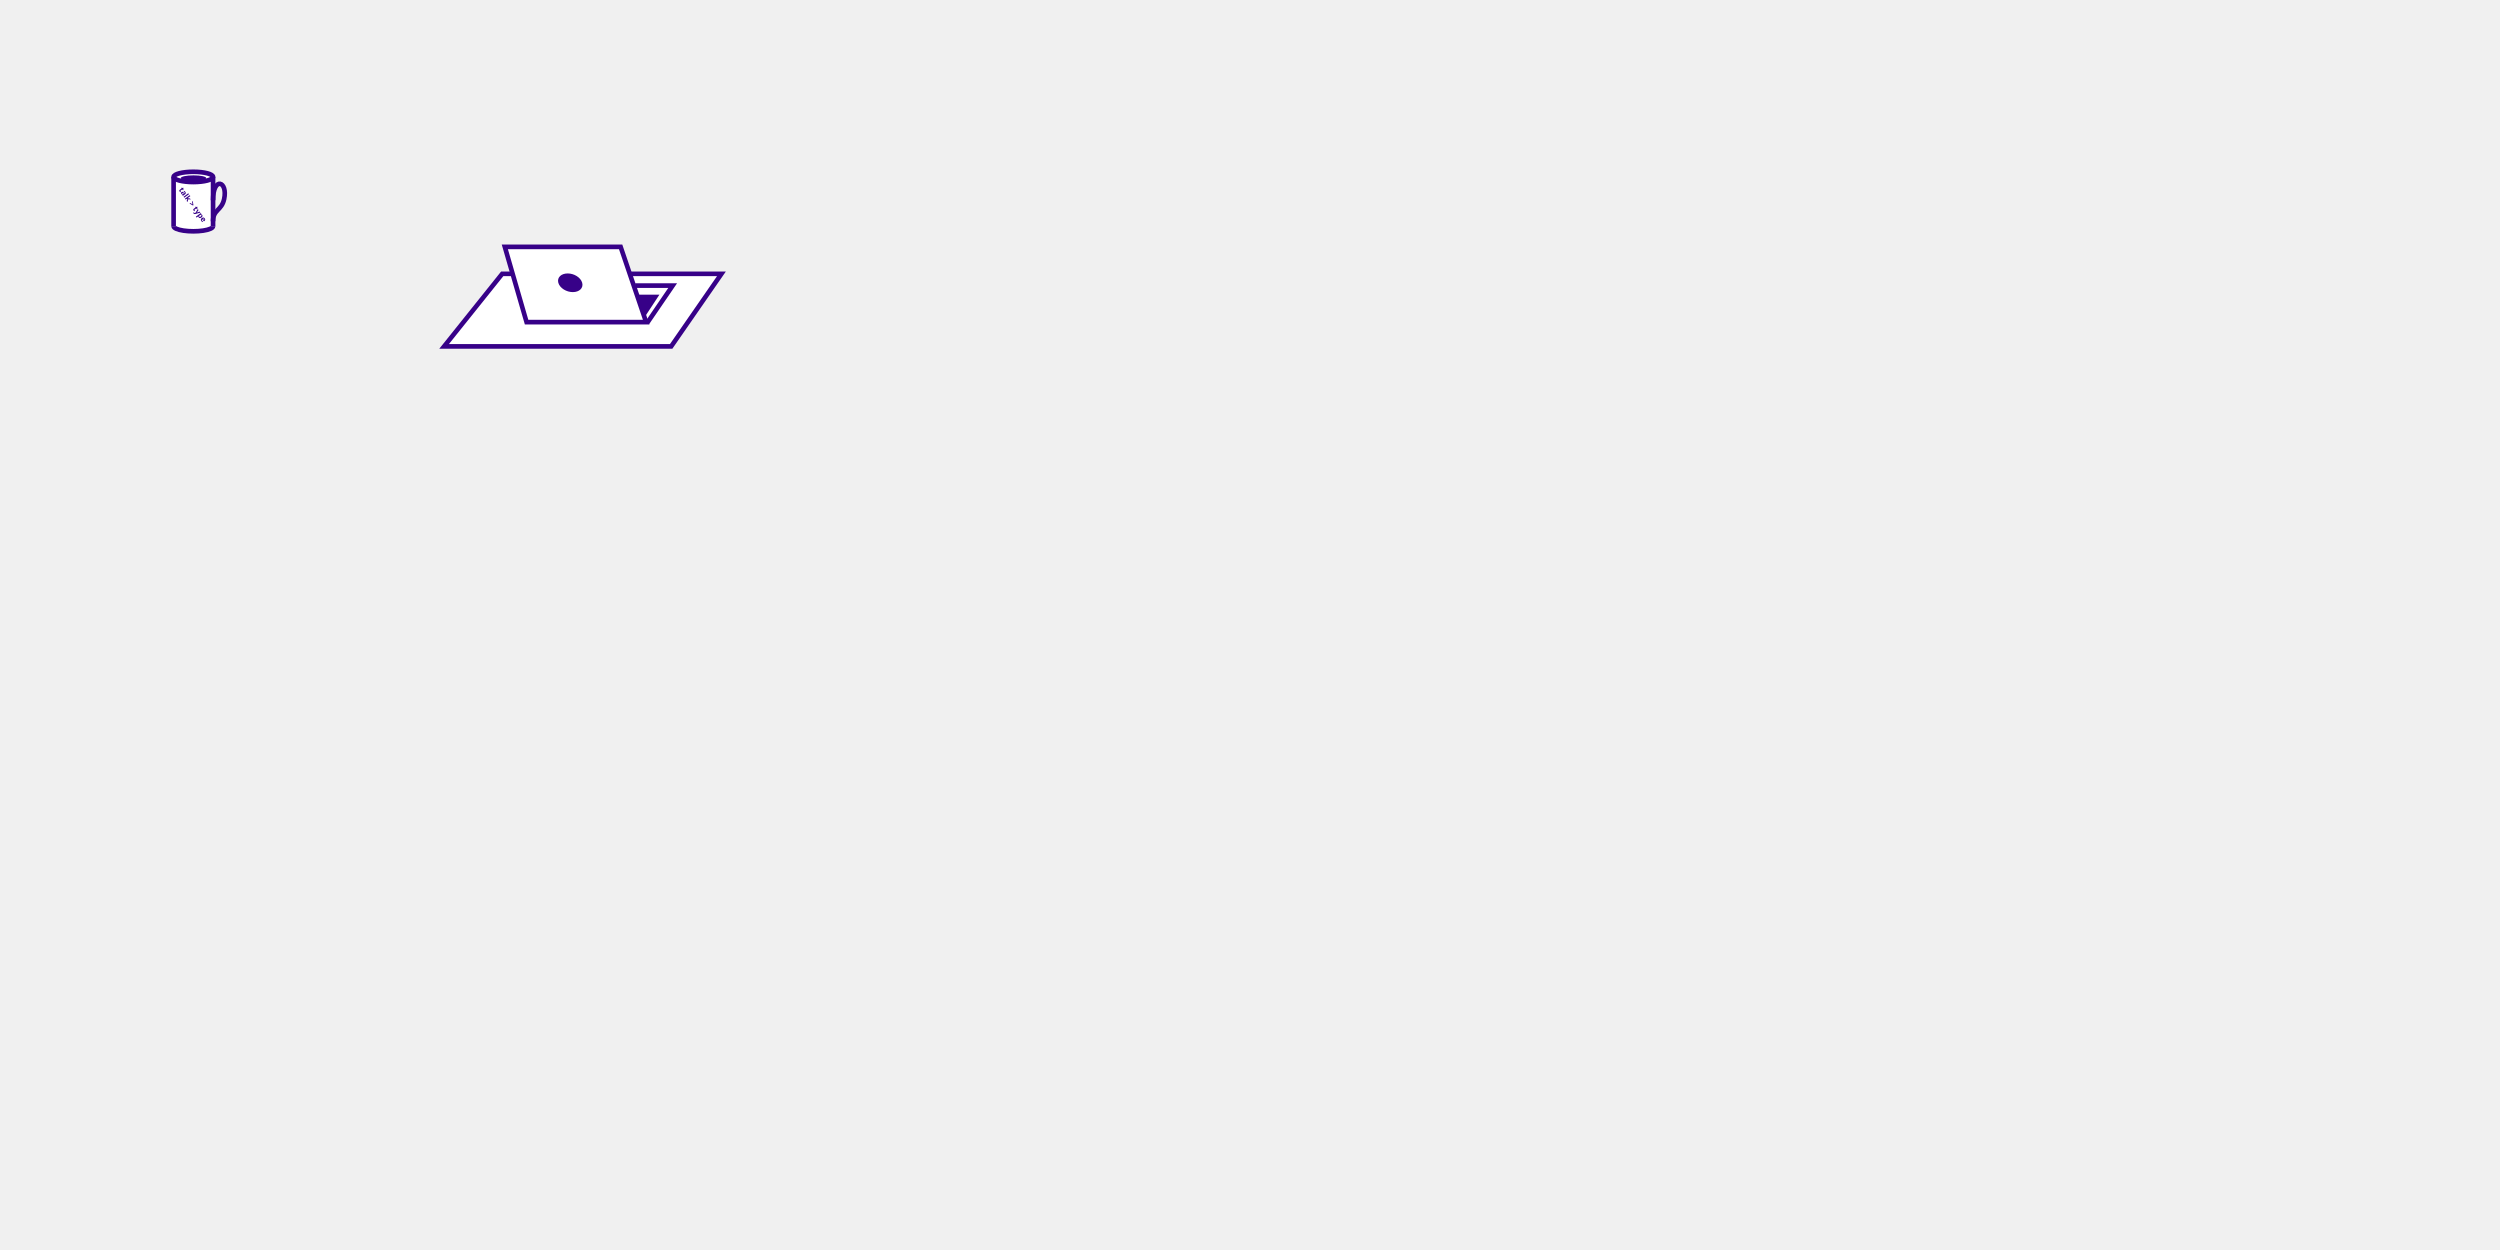
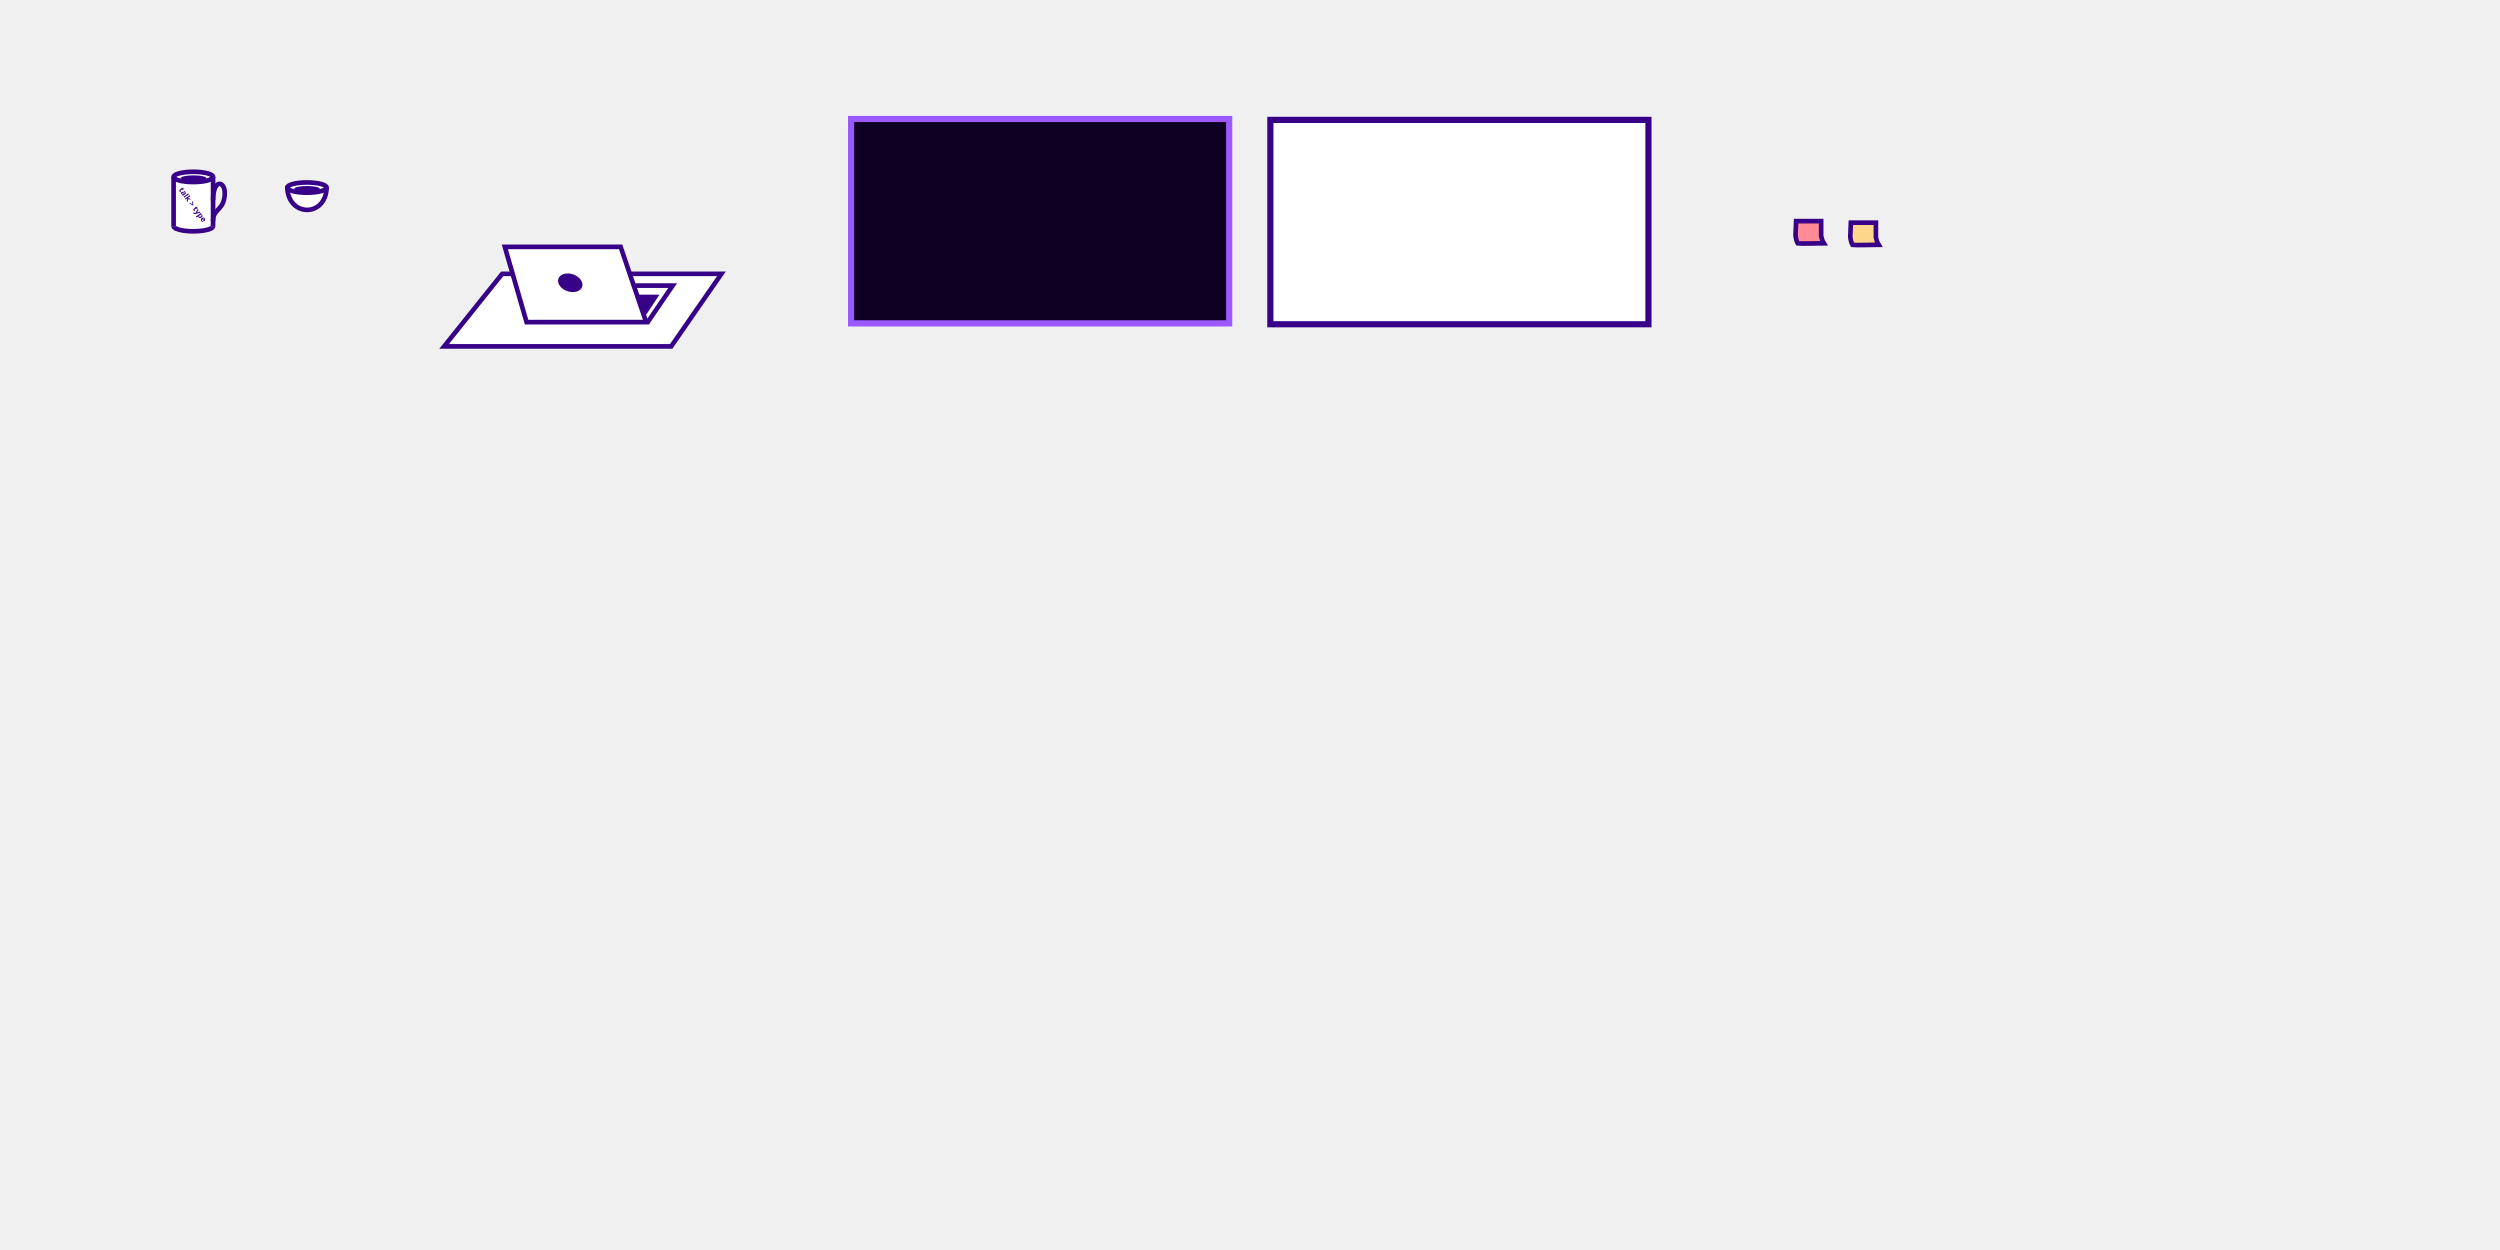
<svg xmlns="http://www.w3.org/2000/svg" xmlns:xlink="http://www.w3.org/1999/xlink" width="6480" height="3240" viewBox="0 0 540 270" version="1.1" id="svg1">
  <defs id="defs1">
    <linearGradient id="swatch44">
      <stop style="stop-color:#ff80f1;stop-opacity:1;" offset="0" id="stop44" />
    </linearGradient>
    <linearGradient id="swatch43">
      <stop style="stop-color:#ff80f1;stop-opacity:1;" offset="0" id="stop43" />
    </linearGradient>
    <pattern xlink:href="#pattern12" preserveAspectRatio="xMidYMid" id="pattern15" patternTransform="translate(-4.2089842e-6,-2.1347655e-5)" />
    <pattern xlink:href="#pattern11" preserveAspectRatio="xMidYMid" id="pattern13" patternTransform="translate(-4.2089842e-6,-1.1347656e-5)" />
    <pattern patternUnits="userSpaceOnUse" width="145.163" height="23.961" patternTransform="translate(194.6471,528.9346)" preserveAspectRatio="xMidYMid" id="pattern11">
      <rect style="fill:#ffffff;stroke:#6002ee;stroke-width:12;stroke-dasharray:none" id="rect11-6" width="133.163" height="11.961" x="6" y="6" rx="18" />
    </pattern>
    <pattern patternUnits="userSpaceOnUse" width="145.163" height="23.961" patternTransform="translate(194.6471,528.9346)" preserveAspectRatio="xMidYMid" id="pattern12">
      <rect style="fill:url(#pattern13);stroke:none" width="145.163" height="23.961" x="0" y="0" id="rect12" />
    </pattern>
    <pattern patternUnits="userSpaceOnUse" width="145.163" height="23.961" patternTransform="translate(194.6471,528.9346)" preserveAspectRatio="xMidYMid" id="pattern14">
      <rect style="fill:url(#pattern15);stroke:none" width="145.163" height="23.961" x="0" y="0" id="rect13" />
    </pattern>
  </defs>
  <g id="layer1">
    <path style="fill:#ffffff;fill-opacity:1;stroke:#370188;stroke-width:1;stroke-linejoin:miter;stroke-dasharray:none;stroke-opacity:1" d="M 155.832,59.145 H 108.478 L 95.925,74.823 h 49.046 z" id="path2-3" />
    <path style="fill:#ffffff;fill-opacity:1;stroke:#370188;stroke-width:1;stroke-linejoin:miter;stroke-dasharray:none;stroke-opacity:1" d="m 139.784,69.76 5.512,-8.069 h -8.096" id="path21" />
    <path style="fill:#ffffff;fill-opacity:1;stroke:#370188;stroke-width:1;stroke-linejoin:miter;stroke-dasharray:none;stroke-opacity:1" d="m 139.567,69.58 h -25.825 l -4.7,-16.255 h 25.015 z" id="path18" />
    <ellipse style="fill:#370188;fill-opacity:1;stroke:#370188;stroke-width:0.745;stroke-linejoin:miter;stroke-dasharray:none;stroke-opacity:1" id="path20" cx="-106.287" cy="63.371" rx="2.207" ry="1.718" transform="matrix(-1,0,0.2664838,0.9638394,0,0)" />
    <path style="fill:#370188;fill-opacity:1;stroke:#370188;stroke-width:0.813;stroke-linejoin:miter;stroke-dasharray:none;stroke-opacity:1" d="m 139.194,67.838 2.486,-3.778 h -3.804 z" id="path22" />
    <rect style="fill:#ffffff;fill-opacity:1;stroke:none;stroke-width:0.5;stroke-linecap:round;stroke-dasharray:none;stroke-opacity:1" id="rect14" width="8.425" height="11.863" x="37.599" y="37.613" />
    <ellipse style="fill:#ffffff;fill-opacity:1;stroke:#370188;stroke-width:1.005;stroke-opacity:1" id="path2-5-03-8" cx="41.76" cy="38.214" rx="4.259" ry="1.108" />
    <path style="fill:#ffffff;fill-opacity:1;stroke:#370188;stroke-width:1.005;stroke-opacity:1" id="path2-5-03-3-2" d="m 46.019,48.856 a 4.259,1.108 0 0 1 -2.129,0.959 4.259,1.108 0 0 1 -4.259,0 4.259,1.108 0 0 1 -2.129,-0.959" />
    <ellipse style="fill:#370188;fill-opacity:1;stroke:none;stroke-width:1.96" id="path20-5-6-6" cx="41.797" cy="38.465" rx="2.753" ry="0.59" />
    <path style="fill:#885901;stroke:#370188;stroke-width:1" d="M 37.499,38.204 V 48.88" id="path2-5" />
    <path style="fill:#885901;stroke:#370188;stroke-width:1" d="M 46.021,38.204 V 48.88" id="path2-55-0" />
    <text xml:space="preserve" style="font-weight:bold;font-size:1.667px;font-family:'Josefin Slab';-inkscape-font-specification:'Josefin Slab Bold';text-align:start;letter-spacing:0px;word-spacing:0px;writing-mode:lr-tb;direction:ltr;text-anchor:start;fill:#370188;fill-opacity:1;stroke:none;stroke-width:2.146" x="55.876" y="-6.748" id="text2-5" transform="rotate(53.65879)">
      <tspan style="font-style:normal;font-variant:normal;font-weight:900;font-stretch:normal;font-size:1.667px;font-family:Montserrat;-inkscape-font-specification:'Montserrat Heavy';fill:#370188;fill-opacity:1;stroke:none;stroke-width:2.146" x="55.876" y="-6.748" id="tspan5-3">talk &gt; type</tspan>
    </text>
    <path style="fill:none;fill-opacity:1;stroke:#370188;stroke-width:1;stroke-opacity:1" d="m 46.018,43.253 c 0,-5.226 3.246,-4.159 2.392,-0.237 -0.545,2.503 -2.395,2.231 -2.395,4.782" id="path6-6" />
+     <rect style="fill:#0e0023;fill-opacity:1;stroke:#9a58fd;stroke-width:1.333;stroke-linecap:round;stroke-dasharray:none;stroke-opacity:1" id="rect37" width="81.667" height="44.144" x="183.835" y="25.706" />
+     <rect style="fill:#ffffff;fill-opacity:1;stroke:#370188;stroke-width:1.333;stroke-linecap:round;stroke-dasharray:none;stroke-opacity:1" id="rect37-0" width="81.667" height="44.144" x="274.399" y="25.895" />
+     <path style="fill:#fe8b96;fill-opacity:1;stroke:#370188;stroke-width:1;stroke-linejoin:miter;stroke-dasharray:none;stroke-opacity:1" d="m 387.957,47.767 h 5.412 v 3.184 c 0,0 0.19,0.999 0.573,1.592 -1.649,7.24e-4 -4.715,0.127 -5.625,0.028 -0.402,-0.691 -0.488,-1.747 -0.488,-1.747 z" id="path2" />
+     <path style="fill:#fed68b;fill-opacity:1;stroke:#370188;stroke-width:1;stroke-linejoin:miter;stroke-dasharray:none;stroke-opacity:1" d="m 399.787,48.094 h 5.412 v 3.184 c 0,0 0.19,0.999 0.573,1.592 -1.649,7.24e-4 -4.715,0.127 -5.625,0.028 -0.402,-0.691 -0.488,-1.747 -0.488,-1.747 z" id="path2-41" />
+     <path style="fill:#ffffff;fill-opacity:1;stroke:#370188;stroke-width:1;stroke-opacity:1;stroke-dasharray:none" d="m 62.048,40.491 c 0.205,6.431 8.369,6.49 8.506,-0.01" id="path18-9" />
+     <ellipse style="fill:#ffffff;fill-opacity:1;stroke:#370188;stroke-width:1;stroke-opacity:1;stroke-dasharray:none" id="path2-7" cx="66.3" cy="40.516" rx="4.259" ry="1.108" />
+     <ellipse style="fill:#370188;fill-opacity:1;stroke:none;stroke-width:1.96" id="path20-3" cx="66.319" cy="40.767" rx="2.753" ry="0.59" />
  </g>
</svg>
